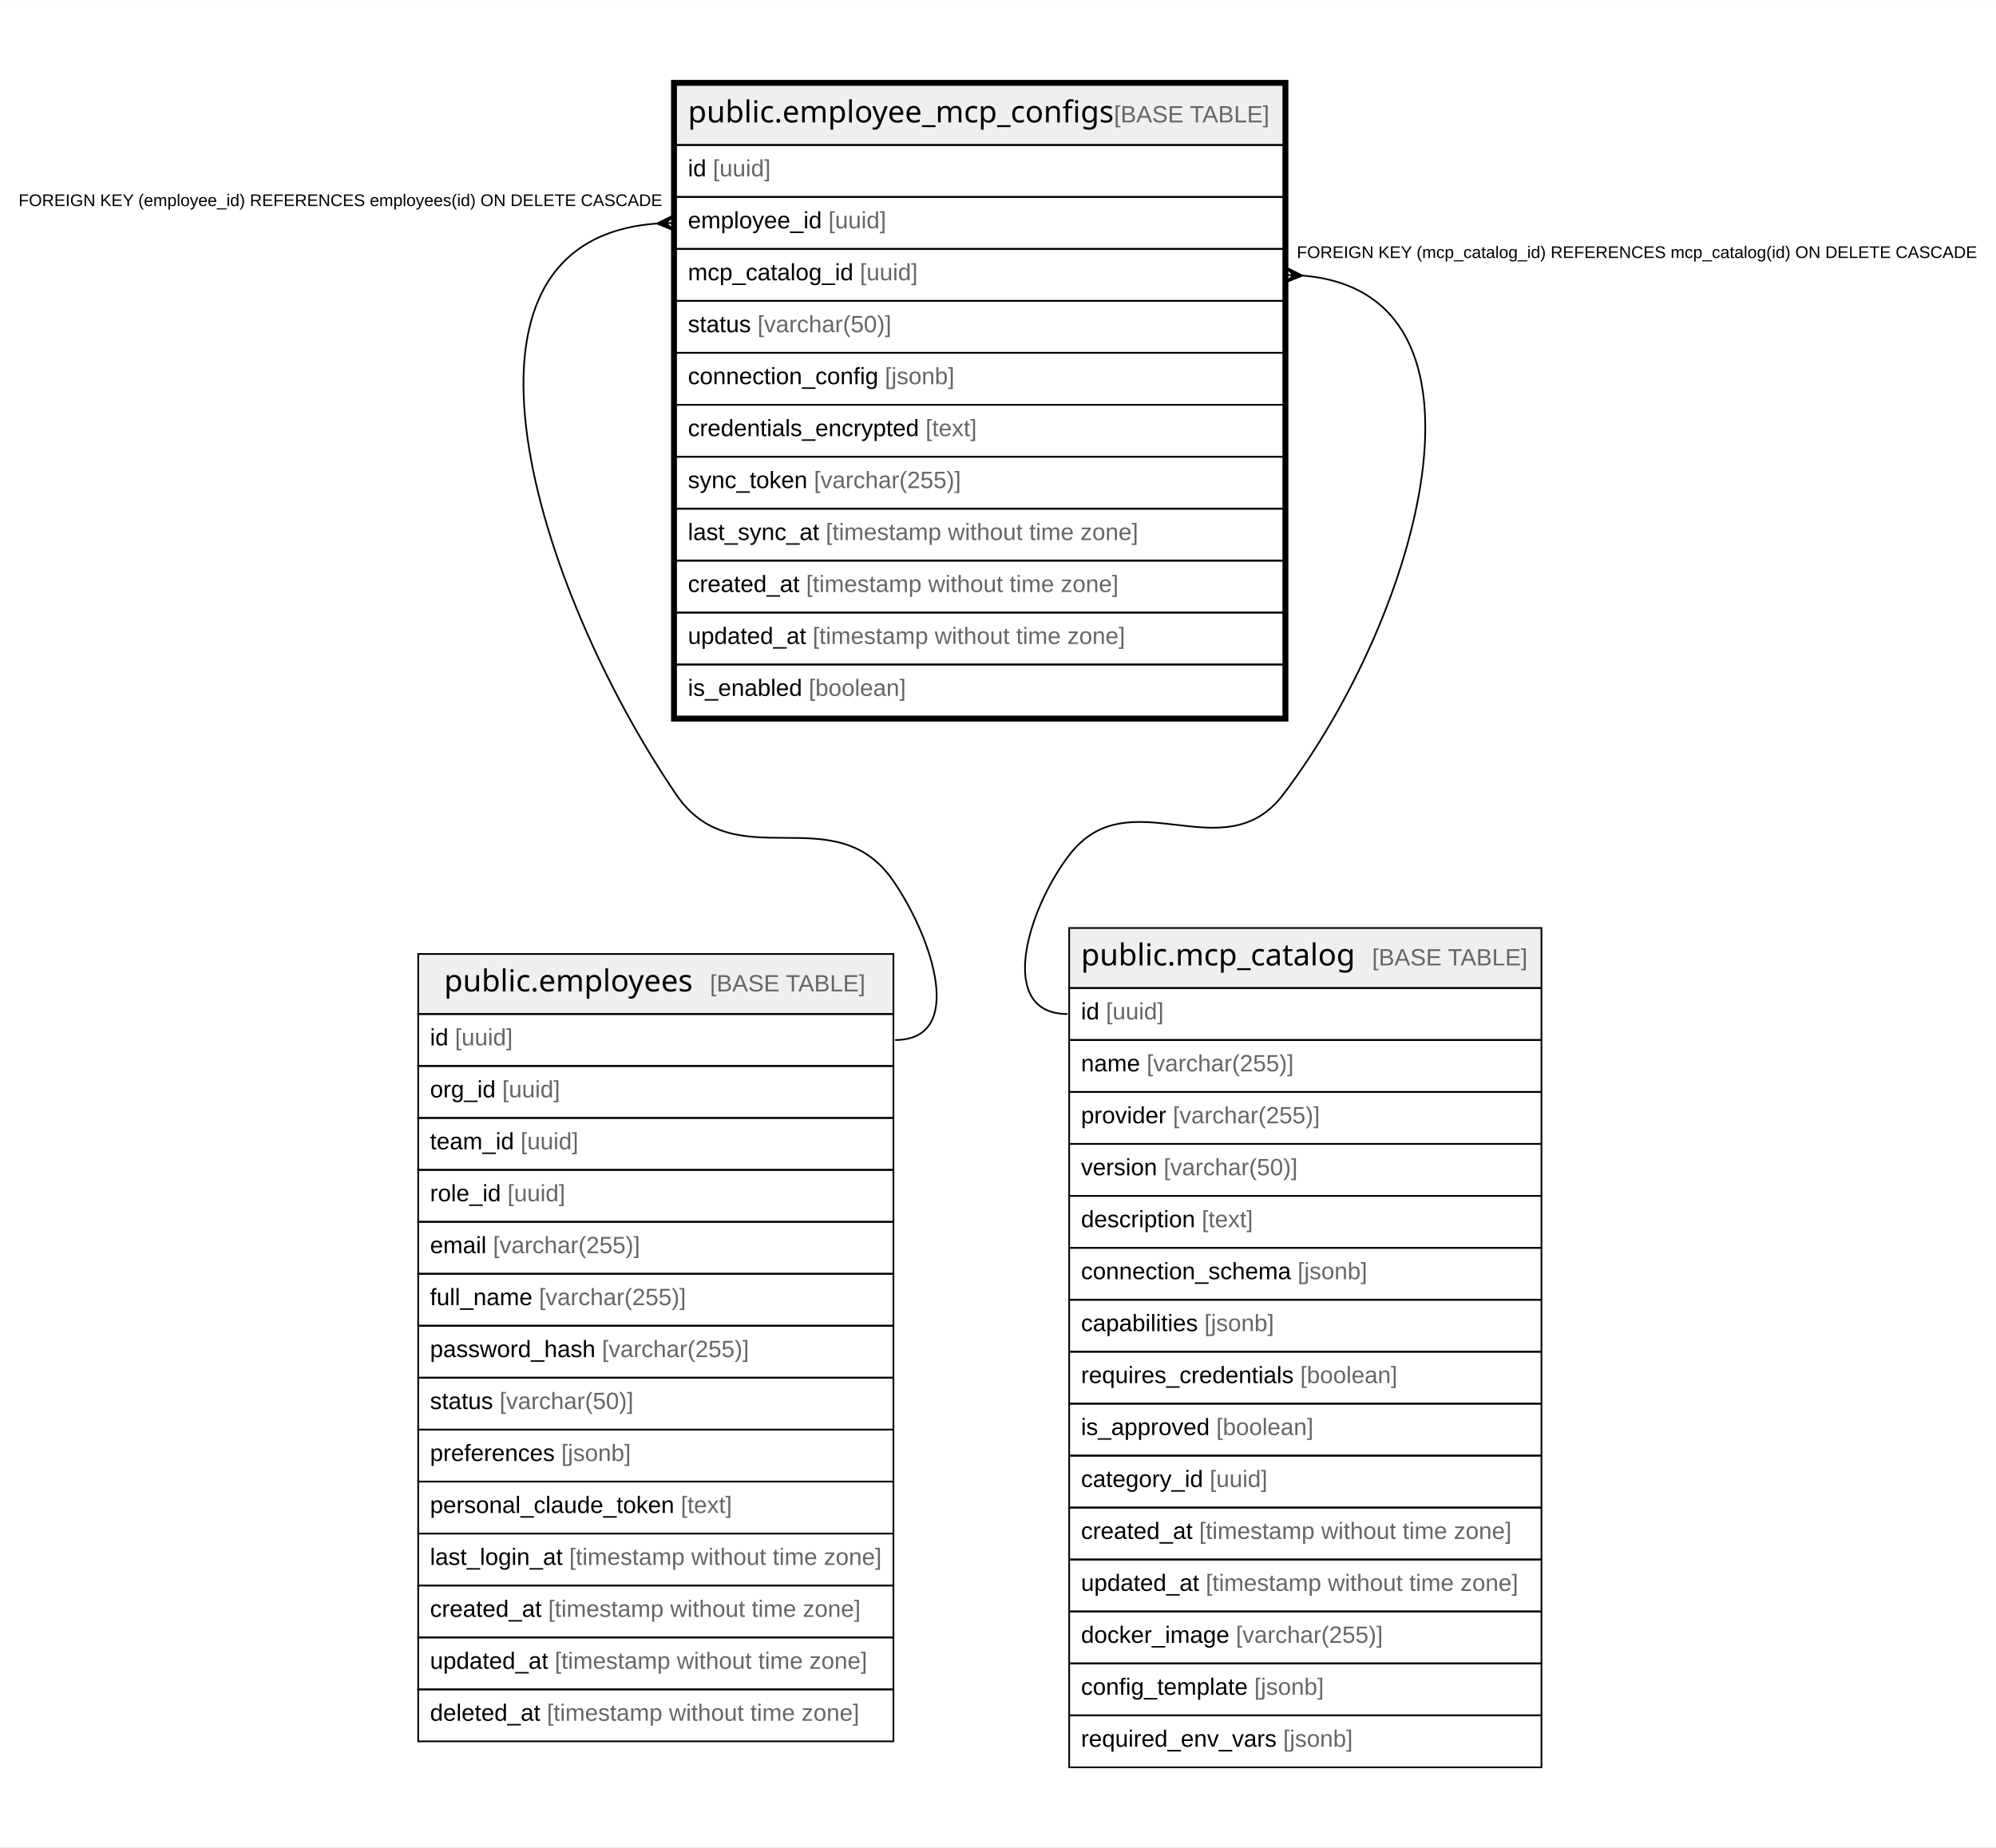
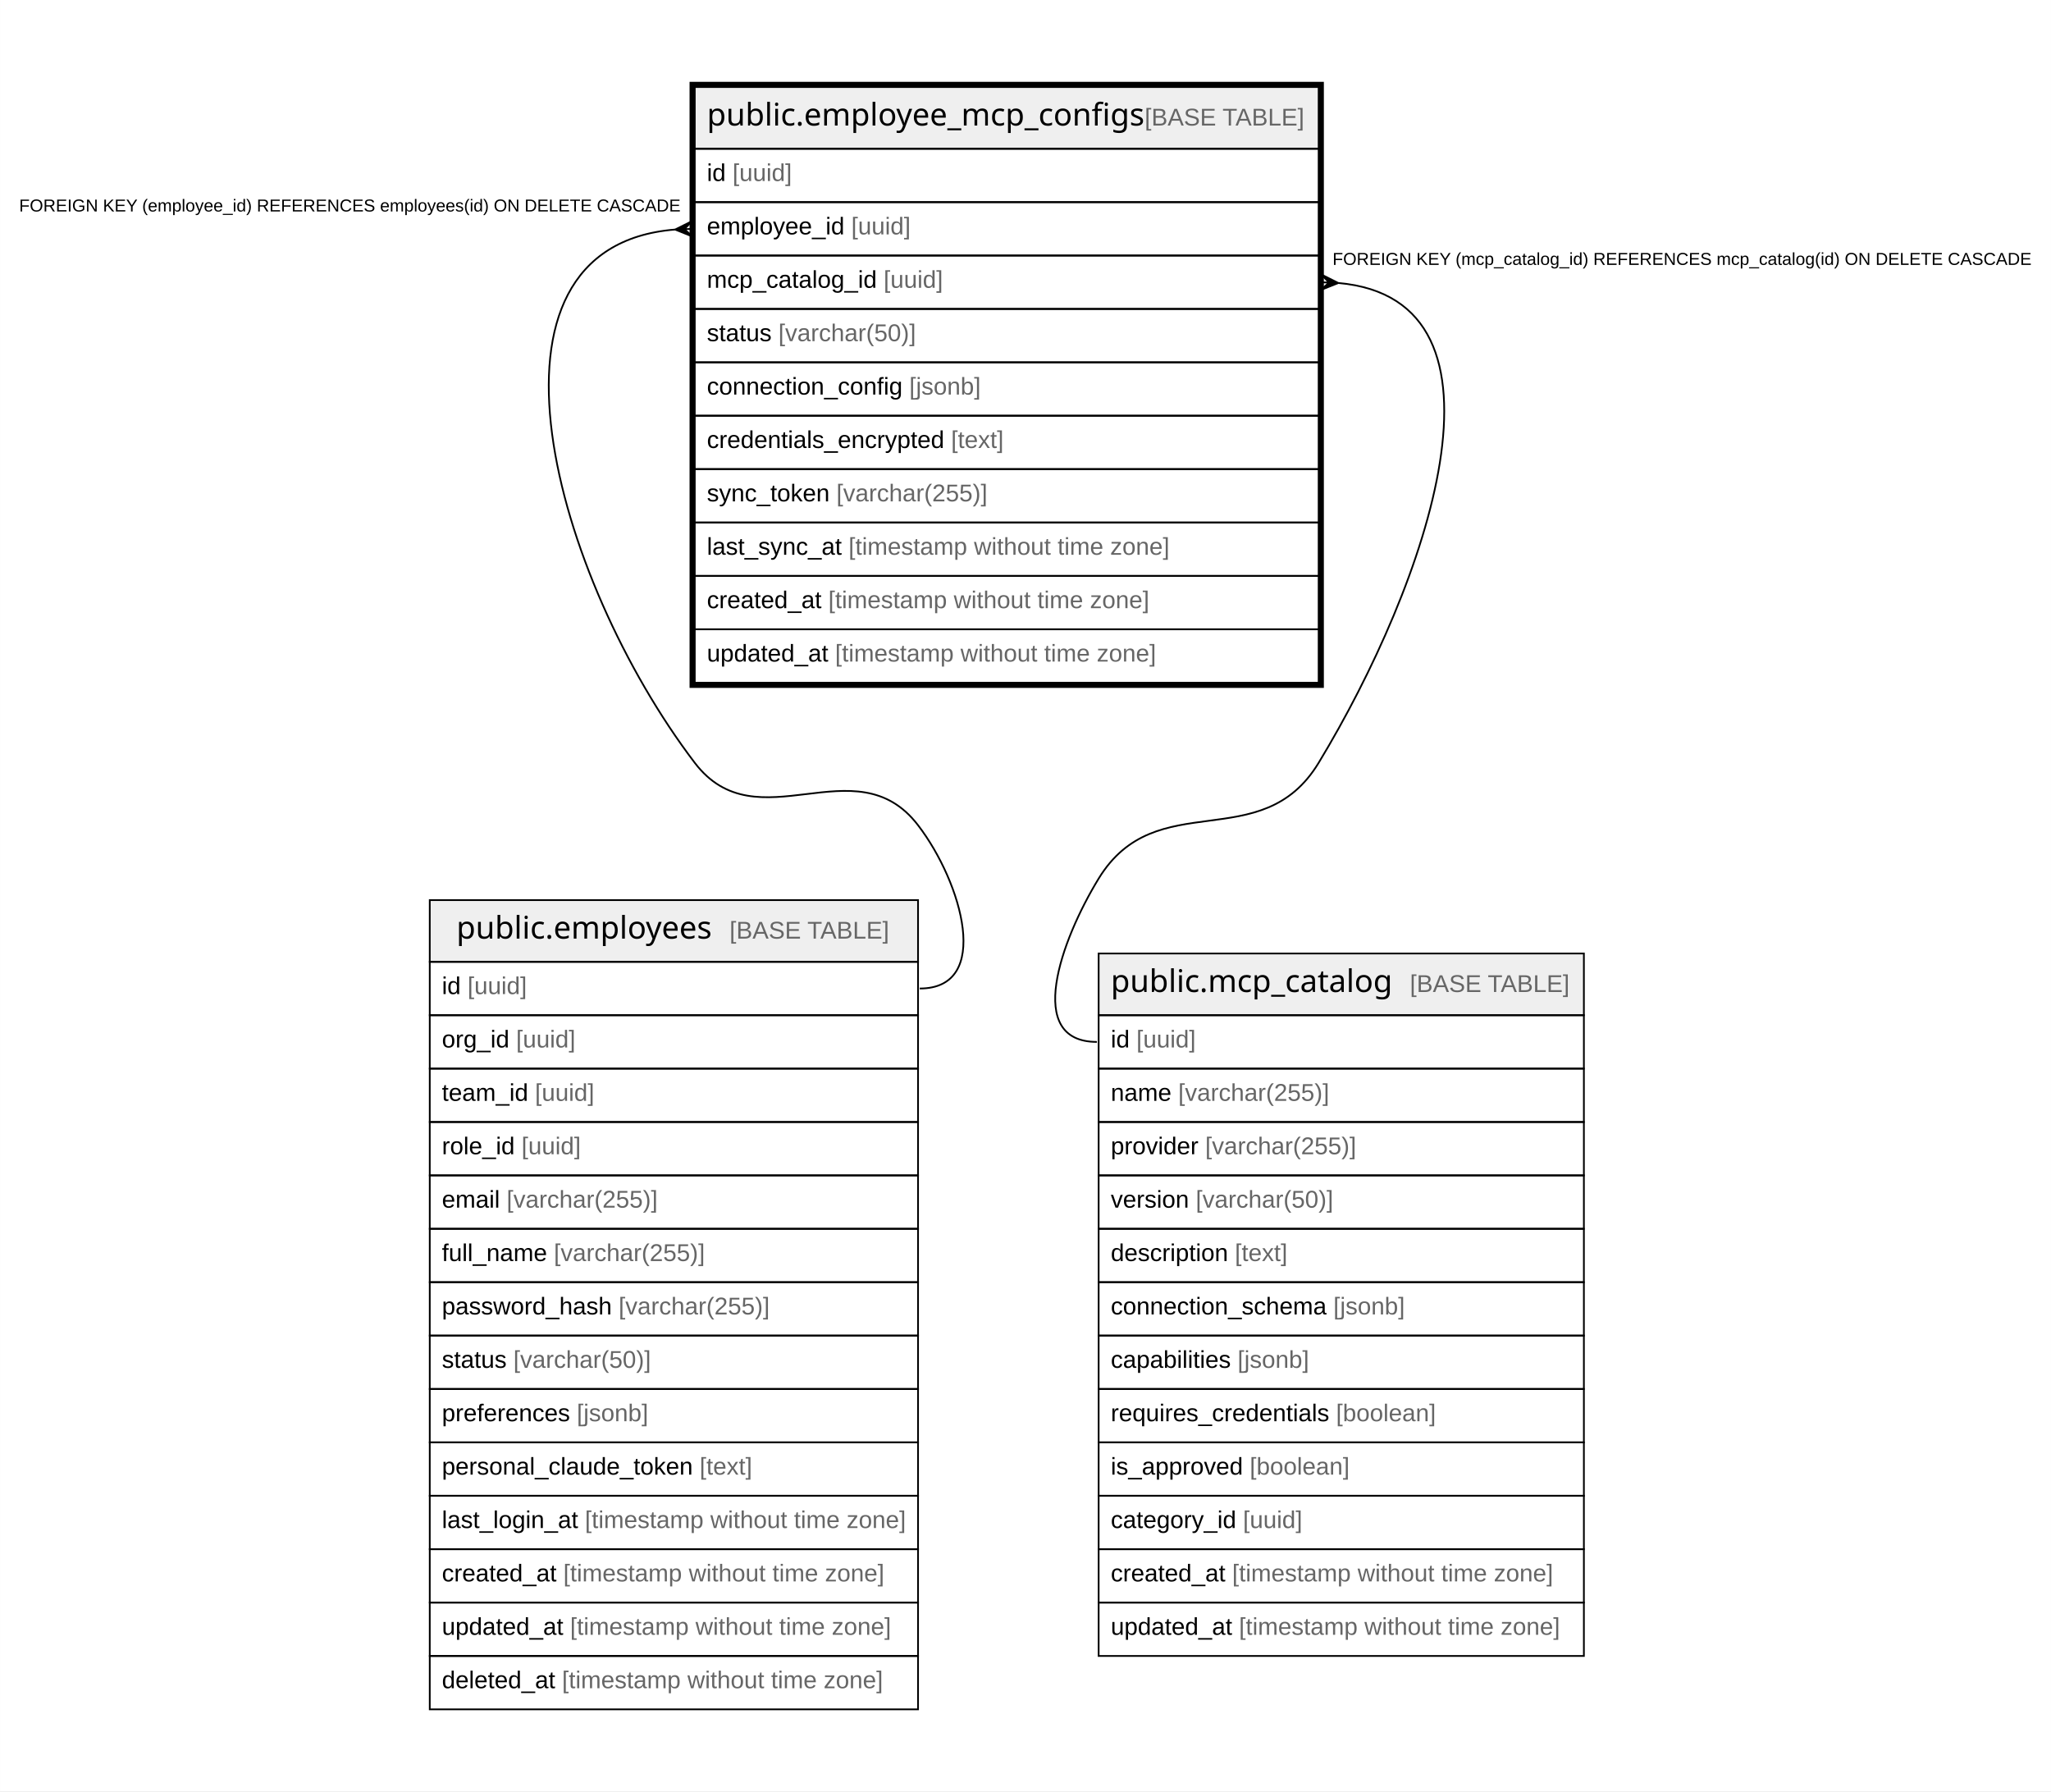
- <svg xmlns="http://www.w3.org/2000/svg" width="1183pt" height="1095pt" viewBox="0.00 0.00 1183.15 1094.80">
-   <g id="graph0" class="graph" transform="scale(1 1) rotate(0) translate(4 1090.8)">
-     <polygon fill="white" stroke="none" points="-4,4 -4,-1090.8 1179.15,-1090.8 1179.15,4 -4,4" />
+ <svg xmlns="http://www.w3.org/2000/svg" width="1183pt" height="1033pt" viewBox="0.00 0.00 1183.15 1033.20">
+   <g id="graph0" class="graph" transform="scale(1 1) rotate(0) translate(4 1029.2)">
+     <polygon fill="white" stroke="none" points="-4,4 -4,-1029.2 1179.15,-1029.2 1179.15,4 -4,4" />
    <g id="node1" class="node">
-       <polygon fill="#efefef" stroke="none" points="396.77,-1005 396.77,-1040.6 756.7,-1040.6 756.7,-1005 396.77,-1005" />
-       <polygon fill="none" stroke="black" points="396.77,-1005 396.77,-1040.6 756.7,-1040.6 756.7,-1005 396.77,-1005" />
-       <text text-anchor="start" x="403.77" y="-1018.4" font-family="Arial Bold" font-size="18.00">public.employee_mcp_configs</text>
-       <text text-anchor="start" x="625.21" y="-1018.4" font-family="Arial" font-size="14.00">    </text>
-       <text text-anchor="start" x="656.33" y="-1018.4" font-family="Arial" font-size="14.00" fill="#666666">[BASE TABLE]</text>
-       <polygon fill="none" stroke="black" points="396.77,-974.2 396.77,-1005 756.7,-1005 756.7,-974.2 396.77,-974.2" />
-       <text text-anchor="start" x="403.77" y="-986.4" font-family="Arial" font-size="14.00">id </text>
-       <text text-anchor="start" x="418.56" y="-986.4" font-family="Arial" font-size="14.00" fill="#666666">[uuid]</text>
-       <polygon fill="none" stroke="black" points="396.77,-943.4 396.77,-974.2 756.7,-974.2 756.7,-943.4 396.77,-943.4" />
-       <text text-anchor="start" x="403.77" y="-955.6" font-family="Arial" font-size="14.00">employee_id </text>
-       <text text-anchor="start" x="487.05" y="-955.6" font-family="Arial" font-size="14.00" fill="#666666">[uuid]</text>
+       <polygon fill="#efefef" stroke="none" points="396.77,-943.4 396.77,-979 756.7,-979 756.7,-943.4 396.77,-943.4" />
+       <polygon fill="none" stroke="black" points="396.77,-943.4 396.77,-979 756.7,-979 756.7,-943.4 396.77,-943.4" />
+       <text text-anchor="start" x="403.77" y="-956.8" font-family="Arial Bold" font-size="18.00">public.employee_mcp_configs</text>
+       <text text-anchor="start" x="625.21" y="-956.8" font-family="Arial" font-size="14.00">    </text>
+       <text text-anchor="start" x="656.33" y="-956.8" font-family="Arial" font-size="14.00" fill="#666666">[BASE TABLE]</text>
      <polygon fill="none" stroke="black" points="396.77,-912.6 396.77,-943.4 756.7,-943.4 756.7,-912.6 396.77,-912.6" />
-       <text text-anchor="start" x="403.77" y="-924.8" font-family="Arial" font-size="14.00">mcp_catalog_id </text>
-       <text text-anchor="start" x="505.72" y="-924.8" font-family="Arial" font-size="14.00" fill="#666666">[uuid]</text>
+       <text text-anchor="start" x="403.77" y="-924.8" font-family="Arial" font-size="14.00">id </text>
+       <text text-anchor="start" x="418.56" y="-924.8" font-family="Arial" font-size="14.00" fill="#666666">[uuid]</text>
      <polygon fill="none" stroke="black" points="396.77,-881.8 396.77,-912.6 756.7,-912.6 756.7,-881.8 396.77,-881.8" />
-       <text text-anchor="start" x="403.77" y="-894" font-family="Arial" font-size="14.00">status </text>
-       <text text-anchor="start" x="445.01" y="-894" font-family="Arial" font-size="14.00" fill="#666666">[varchar(50)]</text>
+       <text text-anchor="start" x="403.77" y="-894" font-family="Arial" font-size="14.00">employee_id </text>
+       <text text-anchor="start" x="487.05" y="-894" font-family="Arial" font-size="14.00" fill="#666666">[uuid]</text>
      <polygon fill="none" stroke="black" points="396.77,-851 396.77,-881.8 756.7,-881.8 756.7,-851 396.77,-851" />
-       <text text-anchor="start" x="403.77" y="-863.2" font-family="Arial" font-size="14.00">connection_config </text>
-       <text text-anchor="start" x="520.52" y="-863.2" font-family="Arial" font-size="14.00" fill="#666666">[jsonb]</text>
+       <text text-anchor="start" x="403.77" y="-863.2" font-family="Arial" font-size="14.00">mcp_catalog_id </text>
+       <text text-anchor="start" x="505.72" y="-863.2" font-family="Arial" font-size="14.00" fill="#666666">[uuid]</text>
      <polygon fill="none" stroke="black" points="396.77,-820.2 396.77,-851 756.7,-851 756.7,-820.2 396.77,-820.2" />
-       <text text-anchor="start" x="403.77" y="-832.4" font-family="Arial" font-size="14.00">credentials_encrypted </text>
-       <text text-anchor="start" x="544.63" y="-832.4" font-family="Arial" font-size="14.00" fill="#666666">[text]</text>
+       <text text-anchor="start" x="403.77" y="-832.4" font-family="Arial" font-size="14.00">status </text>
+       <text text-anchor="start" x="445.01" y="-832.4" font-family="Arial" font-size="14.00" fill="#666666">[varchar(50)]</text>
      <polygon fill="none" stroke="black" points="396.77,-789.4 396.77,-820.2 756.7,-820.2 756.7,-789.4 396.77,-789.4" />
-       <text text-anchor="start" x="403.77" y="-801.6" font-family="Arial" font-size="14.00">sync_token </text>
-       <text text-anchor="start" x="478.48" y="-801.6" font-family="Arial" font-size="14.00" fill="#666666">[varchar(255)]</text>
+       <text text-anchor="start" x="403.77" y="-801.6" font-family="Arial" font-size="14.00">connection_config </text>
+       <text text-anchor="start" x="520.52" y="-801.6" font-family="Arial" font-size="14.00" fill="#666666">[jsonb]</text>
      <polygon fill="none" stroke="black" points="396.77,-758.6 396.77,-789.4 756.7,-789.4 756.7,-758.6 396.77,-758.6" />
-       <text text-anchor="start" x="403.77" y="-770.8" font-family="Arial" font-size="14.00">last_sync_at </text>
-       <text text-anchor="start" x="485.48" y="-770.8" font-family="Arial" font-size="14.00" fill="#666666">[timestamp without time zone]</text>
+       <text text-anchor="start" x="403.77" y="-770.8" font-family="Arial" font-size="14.00">credentials_encrypted </text>
+       <text text-anchor="start" x="544.63" y="-770.8" font-family="Arial" font-size="14.00" fill="#666666">[text]</text>
      <polygon fill="none" stroke="black" points="396.77,-727.8 396.77,-758.6 756.7,-758.6 756.7,-727.8 396.77,-727.8" />
-       <text text-anchor="start" x="403.77" y="-740" font-family="Arial" font-size="14.00">created_at </text>
-       <text text-anchor="start" x="473.82" y="-740" font-family="Arial" font-size="14.00" fill="#666666">[timestamp without time zone]</text>
+       <text text-anchor="start" x="403.77" y="-740" font-family="Arial" font-size="14.00">sync_token </text>
+       <text text-anchor="start" x="478.48" y="-740" font-family="Arial" font-size="14.00" fill="#666666">[varchar(255)]</text>
      <polygon fill="none" stroke="black" points="396.77,-697 396.77,-727.8 756.7,-727.8 756.7,-697 396.77,-697" />
-       <text text-anchor="start" x="403.77" y="-709.2" font-family="Arial" font-size="14.00">updated_at </text>
-       <text text-anchor="start" x="477.73" y="-709.2" font-family="Arial" font-size="14.00" fill="#666666">[timestamp without time zone]</text>
+       <text text-anchor="start" x="403.77" y="-709.2" font-family="Arial" font-size="14.00">last_sync_at </text>
+       <text text-anchor="start" x="485.48" y="-709.2" font-family="Arial" font-size="14.00" fill="#666666">[timestamp without time zone]</text>
      <polygon fill="none" stroke="black" points="396.77,-666.2 396.77,-697 756.7,-697 756.7,-666.2 396.77,-666.2" />
-       <text text-anchor="start" x="403.77" y="-678.4" font-family="Arial" font-size="14.00">is_enabled </text>
-       <text text-anchor="start" x="475.39" y="-678.4" font-family="Arial" font-size="14.00" fill="#666666">[boolean]</text>
-       <polygon fill="none" stroke="black" stroke-width="3" points="395.27,-664.7 395.27,-1042.1 758.2,-1042.1 758.2,-664.7 395.27,-664.7" />
+       <text text-anchor="start" x="403.77" y="-678.4" font-family="Arial" font-size="14.00">created_at </text>
+       <text text-anchor="start" x="473.82" y="-678.4" font-family="Arial" font-size="14.00" fill="#666666">[timestamp without time zone]</text>
+       <polygon fill="none" stroke="black" points="396.77,-635.4 396.77,-666.2 756.7,-666.2 756.7,-635.4 396.77,-635.4" />
+       <text text-anchor="start" x="403.77" y="-647.6" font-family="Arial" font-size="14.00">updated_at </text>
+       <text text-anchor="start" x="477.73" y="-647.6" font-family="Arial" font-size="14.00" fill="#666666">[timestamp without time zone]</text>
+       <polygon fill="none" stroke="black" stroke-width="3" points="395.27,-633.9 395.27,-980.5 758.2,-980.5 758.2,-633.9 395.27,-633.9" />
    </g>
    <g id="node2" class="node">
-       <polygon fill="#efefef" stroke="none" points="243.89,-489.8 243.89,-525.4 525.58,-525.4 525.58,-489.8 243.89,-489.8" />
-       <polygon fill="none" stroke="black" points="243.89,-489.8 243.89,-525.4 525.58,-525.4 525.58,-489.8 243.89,-489.8" />
-       <text text-anchor="start" x="259.26" y="-503.2" font-family="Arial Bold" font-size="18.00">public.employees</text>
-       <text text-anchor="start" x="385.73" y="-503.2" font-family="Arial" font-size="14.00">    </text>
-       <text text-anchor="start" x="416.84" y="-503.2" font-family="Arial" font-size="14.00" fill="#666666">[BASE TABLE]</text>
-       <polygon fill="none" stroke="black" points="243.89,-459 243.89,-489.8 525.58,-489.8 525.58,-459 243.89,-459" />
-       <text text-anchor="start" x="250.89" y="-471.2" font-family="Arial" font-size="14.00">id </text>
-       <text text-anchor="start" x="265.68" y="-471.2" font-family="Arial" font-size="14.00" fill="#666666">[uuid]</text>
-       <polygon fill="none" stroke="black" points="243.89,-428.2 243.89,-459 525.58,-459 525.58,-428.2 243.89,-428.2" />
-       <text text-anchor="start" x="250.89" y="-440.4" font-family="Arial" font-size="14.00">org_id </text>
-       <text text-anchor="start" x="293.7" y="-440.4" font-family="Arial" font-size="14.00" fill="#666666">[uuid]</text>
-       <polygon fill="none" stroke="black" points="243.89,-397.4 243.89,-428.2 525.58,-428.2 525.58,-397.4 243.89,-397.4" />
-       <text text-anchor="start" x="250.89" y="-409.6" font-family="Arial" font-size="14.00">team_id </text>
-       <text text-anchor="start" x="304.59" y="-409.6" font-family="Arial" font-size="14.00" fill="#666666">[uuid]</text>
-       <polygon fill="none" stroke="black" points="243.89,-366.6 243.89,-397.4 525.58,-397.4 525.58,-366.6 243.89,-366.6" />
-       <text text-anchor="start" x="250.89" y="-378.8" font-family="Arial" font-size="14.00">role_id </text>
-       <text text-anchor="start" x="296.81" y="-378.8" font-family="Arial" font-size="14.00" fill="#666666">[uuid]</text>
-       <polygon fill="none" stroke="black" points="243.89,-335.8 243.89,-366.6 525.58,-366.6 525.58,-335.8 243.89,-335.8" />
-       <text text-anchor="start" x="250.89" y="-348" font-family="Arial" font-size="14.00">email </text>
-       <text text-anchor="start" x="288.24" y="-348" font-family="Arial" font-size="14.00" fill="#666666">[varchar(255)]</text>
-       <polygon fill="none" stroke="black" points="243.89,-305 243.89,-335.8 525.58,-335.8 525.58,-305 243.89,-305" />
-       <text text-anchor="start" x="250.89" y="-317.2" font-family="Arial" font-size="14.00">full_name </text>
-       <text text-anchor="start" x="315.49" y="-317.2" font-family="Arial" font-size="14.00" fill="#666666">[varchar(255)]</text>
-       <polygon fill="none" stroke="black" points="243.89,-274.2 243.89,-305 525.58,-305 525.58,-274.2 243.89,-274.2" />
-       <text text-anchor="start" x="250.89" y="-286.4" font-family="Arial" font-size="14.00">password_hash </text>
-       <text text-anchor="start" x="352.84" y="-286.4" font-family="Arial" font-size="14.00" fill="#666666">[varchar(255)]</text>
-       <polygon fill="none" stroke="black" points="243.89,-243.4 243.89,-274.2 525.58,-274.2 525.58,-243.4 243.89,-243.4" />
-       <text text-anchor="start" x="250.89" y="-255.6" font-family="Arial" font-size="14.00">status </text>
-       <text text-anchor="start" x="292.13" y="-255.6" font-family="Arial" font-size="14.00" fill="#666666">[varchar(50)]</text>
-       <polygon fill="none" stroke="black" points="243.89,-212.6 243.89,-243.4 525.58,-243.4 525.58,-212.6 243.89,-212.6" />
-       <text text-anchor="start" x="250.89" y="-224.8" font-family="Arial" font-size="14.00">preferences </text>
-       <text text-anchor="start" x="328.71" y="-224.8" font-family="Arial" font-size="14.00" fill="#666666">[jsonb]</text>
-       <polygon fill="none" stroke="black" points="243.89,-181.8 243.89,-212.6 525.58,-212.6 525.58,-181.8 243.89,-181.8" />
-       <text text-anchor="start" x="250.89" y="-194" font-family="Arial" font-size="14.00">personal_claude_token </text>
-       <text text-anchor="start" x="399.56" y="-194" font-family="Arial" font-size="14.00" fill="#666666">[text]</text>
-       <polygon fill="none" stroke="black" points="243.89,-151 243.89,-181.8 525.58,-181.8 525.58,-151 243.89,-151" />
-       <text text-anchor="start" x="250.89" y="-163.2" font-family="Arial" font-size="14.00">last_login_at </text>
-       <text text-anchor="start" x="333.4" y="-163.2" font-family="Arial" font-size="14.00" fill="#666666">[timestamp without time zone]</text>
-       <polygon fill="none" stroke="black" points="243.89,-120.2 243.89,-151 525.58,-151 525.58,-120.2 243.89,-120.2" />
-       <text text-anchor="start" x="250.89" y="-132.4" font-family="Arial" font-size="14.00">created_at </text>
-       <text text-anchor="start" x="320.94" y="-132.4" font-family="Arial" font-size="14.00" fill="#666666">[timestamp without time zone]</text>
-       <polygon fill="none" stroke="black" points="243.89,-89.4 243.89,-120.2 525.58,-120.2 525.58,-89.4 243.89,-89.4" />
-       <text text-anchor="start" x="250.89" y="-101.6" font-family="Arial" font-size="14.00">updated_at </text>
-       <text text-anchor="start" x="324.85" y="-101.6" font-family="Arial" font-size="14.00" fill="#666666">[timestamp without time zone]</text>
-       <polygon fill="none" stroke="black" points="243.89,-58.6 243.89,-89.4 525.58,-89.4 525.58,-58.6 243.89,-58.6" />
-       <text text-anchor="start" x="250.89" y="-70.8" font-family="Arial" font-size="14.00">deleted_at </text>
-       <text text-anchor="start" x="320.18" y="-70.8" font-family="Arial" font-size="14.00" fill="#666666">[timestamp without time zone]</text>
+       <polygon fill="#efefef" stroke="none" points="243.89,-474.4 243.89,-510 525.58,-510 525.58,-474.4 243.89,-474.4" />
+       <polygon fill="none" stroke="black" points="243.89,-474.4 243.89,-510 525.58,-510 525.58,-474.4 243.89,-474.4" />
+       <text text-anchor="start" x="259.26" y="-487.8" font-family="Arial Bold" font-size="18.00">public.employees</text>
+       <text text-anchor="start" x="385.73" y="-487.8" font-family="Arial" font-size="14.00">    </text>
+       <text text-anchor="start" x="416.84" y="-487.8" font-family="Arial" font-size="14.00" fill="#666666">[BASE TABLE]</text>
+       <polygon fill="none" stroke="black" points="243.89,-443.6 243.89,-474.4 525.58,-474.4 525.58,-443.6 243.89,-443.6" />
+       <text text-anchor="start" x="250.89" y="-455.8" font-family="Arial" font-size="14.00">id </text>
+       <text text-anchor="start" x="265.68" y="-455.8" font-family="Arial" font-size="14.00" fill="#666666">[uuid]</text>
+       <polygon fill="none" stroke="black" points="243.89,-412.8 243.89,-443.6 525.58,-443.6 525.58,-412.8 243.89,-412.8" />
+       <text text-anchor="start" x="250.89" y="-425" font-family="Arial" font-size="14.00">org_id </text>
+       <text text-anchor="start" x="293.7" y="-425" font-family="Arial" font-size="14.00" fill="#666666">[uuid]</text>
+       <polygon fill="none" stroke="black" points="243.89,-382 243.89,-412.8 525.58,-412.8 525.58,-382 243.89,-382" />
+       <text text-anchor="start" x="250.89" y="-394.2" font-family="Arial" font-size="14.00">team_id </text>
+       <text text-anchor="start" x="304.59" y="-394.2" font-family="Arial" font-size="14.00" fill="#666666">[uuid]</text>
+       <polygon fill="none" stroke="black" points="243.89,-351.2 243.89,-382 525.58,-382 525.58,-351.2 243.89,-351.2" />
+       <text text-anchor="start" x="250.89" y="-363.4" font-family="Arial" font-size="14.00">role_id </text>
+       <text text-anchor="start" x="296.81" y="-363.4" font-family="Arial" font-size="14.00" fill="#666666">[uuid]</text>
+       <polygon fill="none" stroke="black" points="243.89,-320.4 243.89,-351.2 525.58,-351.2 525.58,-320.4 243.89,-320.4" />
+       <text text-anchor="start" x="250.89" y="-332.6" font-family="Arial" font-size="14.00">email </text>
+       <text text-anchor="start" x="288.24" y="-332.6" font-family="Arial" font-size="14.00" fill="#666666">[varchar(255)]</text>
+       <polygon fill="none" stroke="black" points="243.89,-289.6 243.89,-320.4 525.58,-320.4 525.58,-289.6 243.89,-289.6" />
+       <text text-anchor="start" x="250.89" y="-301.8" font-family="Arial" font-size="14.00">full_name </text>
+       <text text-anchor="start" x="315.49" y="-301.8" font-family="Arial" font-size="14.00" fill="#666666">[varchar(255)]</text>
+       <polygon fill="none" stroke="black" points="243.89,-258.8 243.89,-289.6 525.58,-289.6 525.58,-258.8 243.89,-258.8" />
+       <text text-anchor="start" x="250.89" y="-271" font-family="Arial" font-size="14.00">password_hash </text>
+       <text text-anchor="start" x="352.84" y="-271" font-family="Arial" font-size="14.00" fill="#666666">[varchar(255)]</text>
+       <polygon fill="none" stroke="black" points="243.89,-228 243.89,-258.8 525.58,-258.8 525.58,-228 243.89,-228" />
+       <text text-anchor="start" x="250.89" y="-240.2" font-family="Arial" font-size="14.00">status </text>
+       <text text-anchor="start" x="292.13" y="-240.2" font-family="Arial" font-size="14.00" fill="#666666">[varchar(50)]</text>
+       <polygon fill="none" stroke="black" points="243.89,-197.2 243.89,-228 525.58,-228 525.58,-197.2 243.89,-197.2" />
+       <text text-anchor="start" x="250.89" y="-209.4" font-family="Arial" font-size="14.00">preferences </text>
+       <text text-anchor="start" x="328.71" y="-209.4" font-family="Arial" font-size="14.00" fill="#666666">[jsonb]</text>
+       <polygon fill="none" stroke="black" points="243.89,-166.4 243.89,-197.2 525.58,-197.2 525.58,-166.4 243.89,-166.4" />
+       <text text-anchor="start" x="250.89" y="-178.6" font-family="Arial" font-size="14.00">personal_claude_token </text>
+       <text text-anchor="start" x="399.56" y="-178.6" font-family="Arial" font-size="14.00" fill="#666666">[text]</text>
+       <polygon fill="none" stroke="black" points="243.89,-135.6 243.89,-166.4 525.58,-166.4 525.58,-135.6 243.89,-135.6" />
+       <text text-anchor="start" x="250.89" y="-147.8" font-family="Arial" font-size="14.00">last_login_at </text>
+       <text text-anchor="start" x="333.4" y="-147.8" font-family="Arial" font-size="14.00" fill="#666666">[timestamp without time zone]</text>
+       <polygon fill="none" stroke="black" points="243.89,-104.8 243.89,-135.6 525.58,-135.6 525.58,-104.8 243.89,-104.8" />
+       <text text-anchor="start" x="250.89" y="-117" font-family="Arial" font-size="14.00">created_at </text>
+       <text text-anchor="start" x="320.94" y="-117" font-family="Arial" font-size="14.00" fill="#666666">[timestamp without time zone]</text>
+       <polygon fill="none" stroke="black" points="243.89,-74 243.89,-104.8 525.58,-104.8 525.58,-74 243.89,-74" />
+       <text text-anchor="start" x="250.89" y="-86.2" font-family="Arial" font-size="14.00">updated_at </text>
+       <text text-anchor="start" x="324.85" y="-86.2" font-family="Arial" font-size="14.00" fill="#666666">[timestamp without time zone]</text>
+       <polygon fill="none" stroke="black" points="243.89,-43.2 243.89,-74 525.58,-74 525.58,-43.2 243.89,-43.2" />
+       <text text-anchor="start" x="250.89" y="-55.4" font-family="Arial" font-size="14.00">deleted_at </text>
+       <text text-anchor="start" x="320.18" y="-55.4" font-family="Arial" font-size="14.00" fill="#666666">[timestamp without time zone]</text>
    </g>
    <g id="edge1" class="edge">
-       <path fill="none" stroke="black" d="M385.54,-958.45C248.34,-948.81 314.1,-741.61 396.77,-620 431.42,-569.02 490.73,-619.44 525.58,-568.6 549.25,-534.06 568.45,-474.4 526.58,-474.4" />
-       <polygon fill="black" stroke="black" points="385.44,-958.45 395.28,-963.29 390.78,-958.63 395.1,-958.78 395.1,-958.78 395.1,-958.78 390.78,-958.63 395.59,-954.29 385.44,-958.45" />
-       <text text-anchor="start" x="7" y="-968.8" font-family="Arial" font-size="10.00">FOREIGN KEY (employee_id) REFERENCES employees(id) ON DELETE CASCADE</text>
+       <path fill="none" stroke="black" d="M385.34,-896.79C261.8,-886.76 316.03,-695.24 396.77,-589.2 432.78,-541.91 489.4,-600.36 525.58,-553.2 551.07,-519.98 568.45,-459 526.58,-459" />
+       <polygon fill="black" stroke="black" points="385.45,-896.79 395.26,-901.68 390.78,-897 395.1,-897.17 395.1,-897.17 395.1,-897.17 390.78,-897 395.61,-892.69 385.45,-896.79" />
+       <text text-anchor="start" x="7" y="-907.2" font-family="Arial" font-size="10.00">FOREIGN KEY (employee_id) REFERENCES employees(id) ON DELETE CASCADE</text>
    </g>
    <g id="node3" class="node">
-       <polygon fill="#efefef" stroke="none" points="629.77,-505.2 629.77,-540.8 909.71,-540.8 909.71,-505.2 629.77,-505.2" />
-       <polygon fill="none" stroke="black" points="629.77,-505.2 629.77,-540.8 909.71,-540.8 909.71,-505.2 629.77,-505.2" />
-       <text text-anchor="start" x="636.77" y="-518.6" font-family="Arial Bold" font-size="18.00">public.mcp_catalog</text>
-       <text text-anchor="start" x="778.22" y="-518.6" font-family="Arial" font-size="14.00">    </text>
-       <text text-anchor="start" x="809.34" y="-518.6" font-family="Arial" font-size="14.00" fill="#666666">[BASE TABLE]</text>
-       <polygon fill="none" stroke="black" points="629.77,-474.4 629.77,-505.2 909.71,-505.2 909.71,-474.4 629.77,-474.4" />
-       <text text-anchor="start" x="636.77" y="-486.6" font-family="Arial" font-size="14.00">id </text>
-       <text text-anchor="start" x="651.55" y="-486.6" font-family="Arial" font-size="14.00" fill="#666666">[uuid]</text>
-       <polygon fill="none" stroke="black" points="629.77,-443.6 629.77,-474.4 909.71,-474.4 909.71,-443.6 629.77,-443.6" />
-       <text text-anchor="start" x="636.77" y="-455.8" font-family="Arial" font-size="14.00">name </text>
-       <text text-anchor="start" x="675.68" y="-455.8" font-family="Arial" font-size="14.00" fill="#666666">[varchar(255)]</text>
+       <polygon fill="#efefef" stroke="none" points="629.77,-443.6 629.77,-479.2 909.71,-479.2 909.71,-443.6 629.77,-443.6" />
+       <polygon fill="none" stroke="black" points="629.77,-443.6 629.77,-479.2 909.71,-479.2 909.71,-443.6 629.77,-443.6" />
+       <text text-anchor="start" x="636.77" y="-457" font-family="Arial Bold" font-size="18.00">public.mcp_catalog</text>
+       <text text-anchor="start" x="778.22" y="-457" font-family="Arial" font-size="14.00">    </text>
+       <text text-anchor="start" x="809.34" y="-457" font-family="Arial" font-size="14.00" fill="#666666">[BASE TABLE]</text>
      <polygon fill="none" stroke="black" points="629.77,-412.8 629.77,-443.6 909.71,-443.6 909.71,-412.8 629.77,-412.8" />
-       <text text-anchor="start" x="636.77" y="-425" font-family="Arial" font-size="14.00">provider </text>
-       <text text-anchor="start" x="691.24" y="-425" font-family="Arial" font-size="14.00" fill="#666666">[varchar(255)]</text>
+       <text text-anchor="start" x="636.77" y="-425" font-family="Arial" font-size="14.00">id </text>
+       <text text-anchor="start" x="651.55" y="-425" font-family="Arial" font-size="14.00" fill="#666666">[uuid]</text>
      <polygon fill="none" stroke="black" points="629.77,-382 629.77,-412.8 909.71,-412.8 909.71,-382 629.77,-382" />
-       <text text-anchor="start" x="636.77" y="-394.2" font-family="Arial" font-size="14.00">version </text>
-       <text text-anchor="start" x="685.79" y="-394.2" font-family="Arial" font-size="14.00" fill="#666666">[varchar(50)]</text>
+       <text text-anchor="start" x="636.77" y="-394.2" font-family="Arial" font-size="14.00">name </text>
+       <text text-anchor="start" x="675.68" y="-394.2" font-family="Arial" font-size="14.00" fill="#666666">[varchar(255)]</text>
      <polygon fill="none" stroke="black" points="629.77,-351.2 629.77,-382 909.71,-382 909.71,-351.2 629.77,-351.2" />
-       <text text-anchor="start" x="636.77" y="-363.4" font-family="Arial" font-size="14.00">description </text>
-       <text text-anchor="start" x="708.36" y="-363.4" font-family="Arial" font-size="14.00" fill="#666666">[text]</text>
+       <text text-anchor="start" x="636.77" y="-363.4" font-family="Arial" font-size="14.00">provider </text>
+       <text text-anchor="start" x="691.24" y="-363.4" font-family="Arial" font-size="14.00" fill="#666666">[varchar(255)]</text>
      <polygon fill="none" stroke="black" points="629.77,-320.4 629.77,-351.2 909.71,-351.2 909.71,-320.4 629.77,-320.4" />
-       <text text-anchor="start" x="636.77" y="-332.6" font-family="Arial" font-size="14.00">connection_schema </text>
-       <text text-anchor="start" x="765.18" y="-332.6" font-family="Arial" font-size="14.00" fill="#666666">[jsonb]</text>
+       <text text-anchor="start" x="636.77" y="-332.6" font-family="Arial" font-size="14.00">version </text>
+       <text text-anchor="start" x="685.79" y="-332.6" font-family="Arial" font-size="14.00" fill="#666666">[varchar(50)]</text>
      <polygon fill="none" stroke="black" points="629.77,-289.6 629.77,-320.4 909.71,-320.4 909.71,-289.6 629.77,-289.6" />
-       <text text-anchor="start" x="636.77" y="-301.8" font-family="Arial" font-size="14.00">capabilities </text>
-       <text text-anchor="start" x="709.92" y="-301.8" font-family="Arial" font-size="14.00" fill="#666666">[jsonb]</text>
+       <text text-anchor="start" x="636.77" y="-301.8" font-family="Arial" font-size="14.00">description </text>
+       <text text-anchor="start" x="708.36" y="-301.8" font-family="Arial" font-size="14.00" fill="#666666">[text]</text>
      <polygon fill="none" stroke="black" points="629.77,-258.8 629.77,-289.6 909.71,-289.6 909.71,-258.8 629.77,-258.8" />
-       <text text-anchor="start" x="636.77" y="-271" font-family="Arial" font-size="14.00">requires_credentials </text>
-       <text text-anchor="start" x="766.73" y="-271" font-family="Arial" font-size="14.00" fill="#666666">[boolean]</text>
+       <text text-anchor="start" x="636.77" y="-271" font-family="Arial" font-size="14.00">connection_schema </text>
+       <text text-anchor="start" x="765.18" y="-271" font-family="Arial" font-size="14.00" fill="#666666">[jsonb]</text>
      <polygon fill="none" stroke="black" points="629.77,-228 629.77,-258.8 909.71,-258.8 909.71,-228 629.77,-228" />
-       <text text-anchor="start" x="636.77" y="-240.2" font-family="Arial" font-size="14.00">is_approved </text>
-       <text text-anchor="start" x="716.93" y="-240.2" font-family="Arial" font-size="14.00" fill="#666666">[boolean]</text>
+       <text text-anchor="start" x="636.77" y="-240.2" font-family="Arial" font-size="14.00">capabilities </text>
+       <text text-anchor="start" x="709.92" y="-240.2" font-family="Arial" font-size="14.00" fill="#666666">[jsonb]</text>
      <polygon fill="none" stroke="black" points="629.77,-197.2 629.77,-228 909.71,-228 909.71,-197.2 629.77,-197.2" />
-       <text text-anchor="start" x="636.77" y="-209.4" font-family="Arial" font-size="14.00">category_id </text>
-       <text text-anchor="start" x="713.04" y="-209.4" font-family="Arial" font-size="14.00" fill="#666666">[uuid]</text>
+       <text text-anchor="start" x="636.77" y="-209.4" font-family="Arial" font-size="14.00">requires_credentials </text>
+       <text text-anchor="start" x="766.73" y="-209.4" font-family="Arial" font-size="14.00" fill="#666666">[boolean]</text>
      <polygon fill="none" stroke="black" points="629.77,-166.4 629.77,-197.2 909.71,-197.2 909.71,-166.4 629.77,-166.4" />
-       <text text-anchor="start" x="636.77" y="-178.6" font-family="Arial" font-size="14.00">created_at </text>
-       <text text-anchor="start" x="706.81" y="-178.6" font-family="Arial" font-size="14.00" fill="#666666">[timestamp without time zone]</text>
+       <text text-anchor="start" x="636.77" y="-178.6" font-family="Arial" font-size="14.00">is_approved </text>
+       <text text-anchor="start" x="716.93" y="-178.6" font-family="Arial" font-size="14.00" fill="#666666">[boolean]</text>
      <polygon fill="none" stroke="black" points="629.77,-135.6 629.77,-166.4 909.71,-166.4 909.71,-135.6 629.77,-135.6" />
-       <text text-anchor="start" x="636.77" y="-147.8" font-family="Arial" font-size="14.00">updated_at </text>
-       <text text-anchor="start" x="710.73" y="-147.8" font-family="Arial" font-size="14.00" fill="#666666">[timestamp without time zone]</text>
+       <text text-anchor="start" x="636.77" y="-147.8" font-family="Arial" font-size="14.00">category_id </text>
+       <text text-anchor="start" x="713.04" y="-147.8" font-family="Arial" font-size="14.00" fill="#666666">[uuid]</text>
      <polygon fill="none" stroke="black" points="629.77,-104.8 629.77,-135.6 909.71,-135.6 909.71,-104.8 629.77,-104.8" />
-       <text text-anchor="start" x="636.77" y="-117" font-family="Arial" font-size="14.00">docker_image </text>
-       <text text-anchor="start" x="728.59" y="-117" font-family="Arial" font-size="14.00" fill="#666666">[varchar(255)]</text>
+       <text text-anchor="start" x="636.77" y="-117" font-family="Arial" font-size="14.00">created_at </text>
+       <text text-anchor="start" x="706.81" y="-117" font-family="Arial" font-size="14.00" fill="#666666">[timestamp without time zone]</text>
      <polygon fill="none" stroke="black" points="629.77,-74 629.77,-104.8 909.71,-104.8 909.71,-74 629.77,-74" />
-       <text text-anchor="start" x="636.77" y="-86.2" font-family="Arial" font-size="14.00">config_template </text>
-       <text text-anchor="start" x="739.5" y="-86.2" font-family="Arial" font-size="14.00" fill="#666666">[jsonb]</text>
-       <polygon fill="none" stroke="black" points="629.77,-43.2 629.77,-74 909.71,-74 909.71,-43.2 629.77,-43.2" />
-       <text text-anchor="start" x="636.77" y="-55.4" font-family="Arial" font-size="14.00">required_env_vars </text>
-       <text text-anchor="start" x="756.61" y="-55.4" font-family="Arial" font-size="14.00" fill="#666666">[jsonb]</text>
+       <text text-anchor="start" x="636.77" y="-86.2" font-family="Arial" font-size="14.00">updated_at </text>
+       <text text-anchor="start" x="710.73" y="-86.2" font-family="Arial" font-size="14.00" fill="#666666">[timestamp without time zone]</text>
    </g>
    <g id="edge2" class="edge">
-       <path fill="none" stroke="black" d="M768.13,-927.59C891.66,-917.57 837.24,-726.2 756.7,-620 721.27,-573.28 665.37,-630.59 629.77,-584 604.34,-550.73 586.9,-489.8 628.77,-489.8" />
-       <polygon fill="black" stroke="black" points="768.03,-927.59 757.86,-923.49 762.7,-927.8 758.37,-927.97 758.37,-927.97 758.37,-927.97 762.7,-927.8 758.21,-932.48 768.03,-927.59" />
-       <text text-anchor="start" x="764.7" y="-938" font-family="Arial" font-size="10.00">FOREIGN KEY (mcp_catalog_id) REFERENCES mcp_catalog(id) ON DELETE CASCADE</text>
+       <path fill="none" stroke="black" d="M768.06,-865.96C877.36,-856.39 818.7,-691.47 756.7,-589.2 723.65,-534.68 663.01,-576.8 629.77,-522.4 607.94,-486.67 586.9,-428.2 628.77,-428.2" />
+       <polygon fill="black" stroke="black" points="768.03,-865.96 757.85,-861.89 762.7,-866.19 758.37,-866.37 758.37,-866.37 758.37,-866.37 762.7,-866.19 758.23,-870.88 768.03,-865.96" />
+       <text text-anchor="start" x="764.7" y="-876.4" font-family="Arial" font-size="10.00">FOREIGN KEY (mcp_catalog_id) REFERENCES mcp_catalog(id) ON DELETE CASCADE</text>
    </g>
  </g>
</svg>
